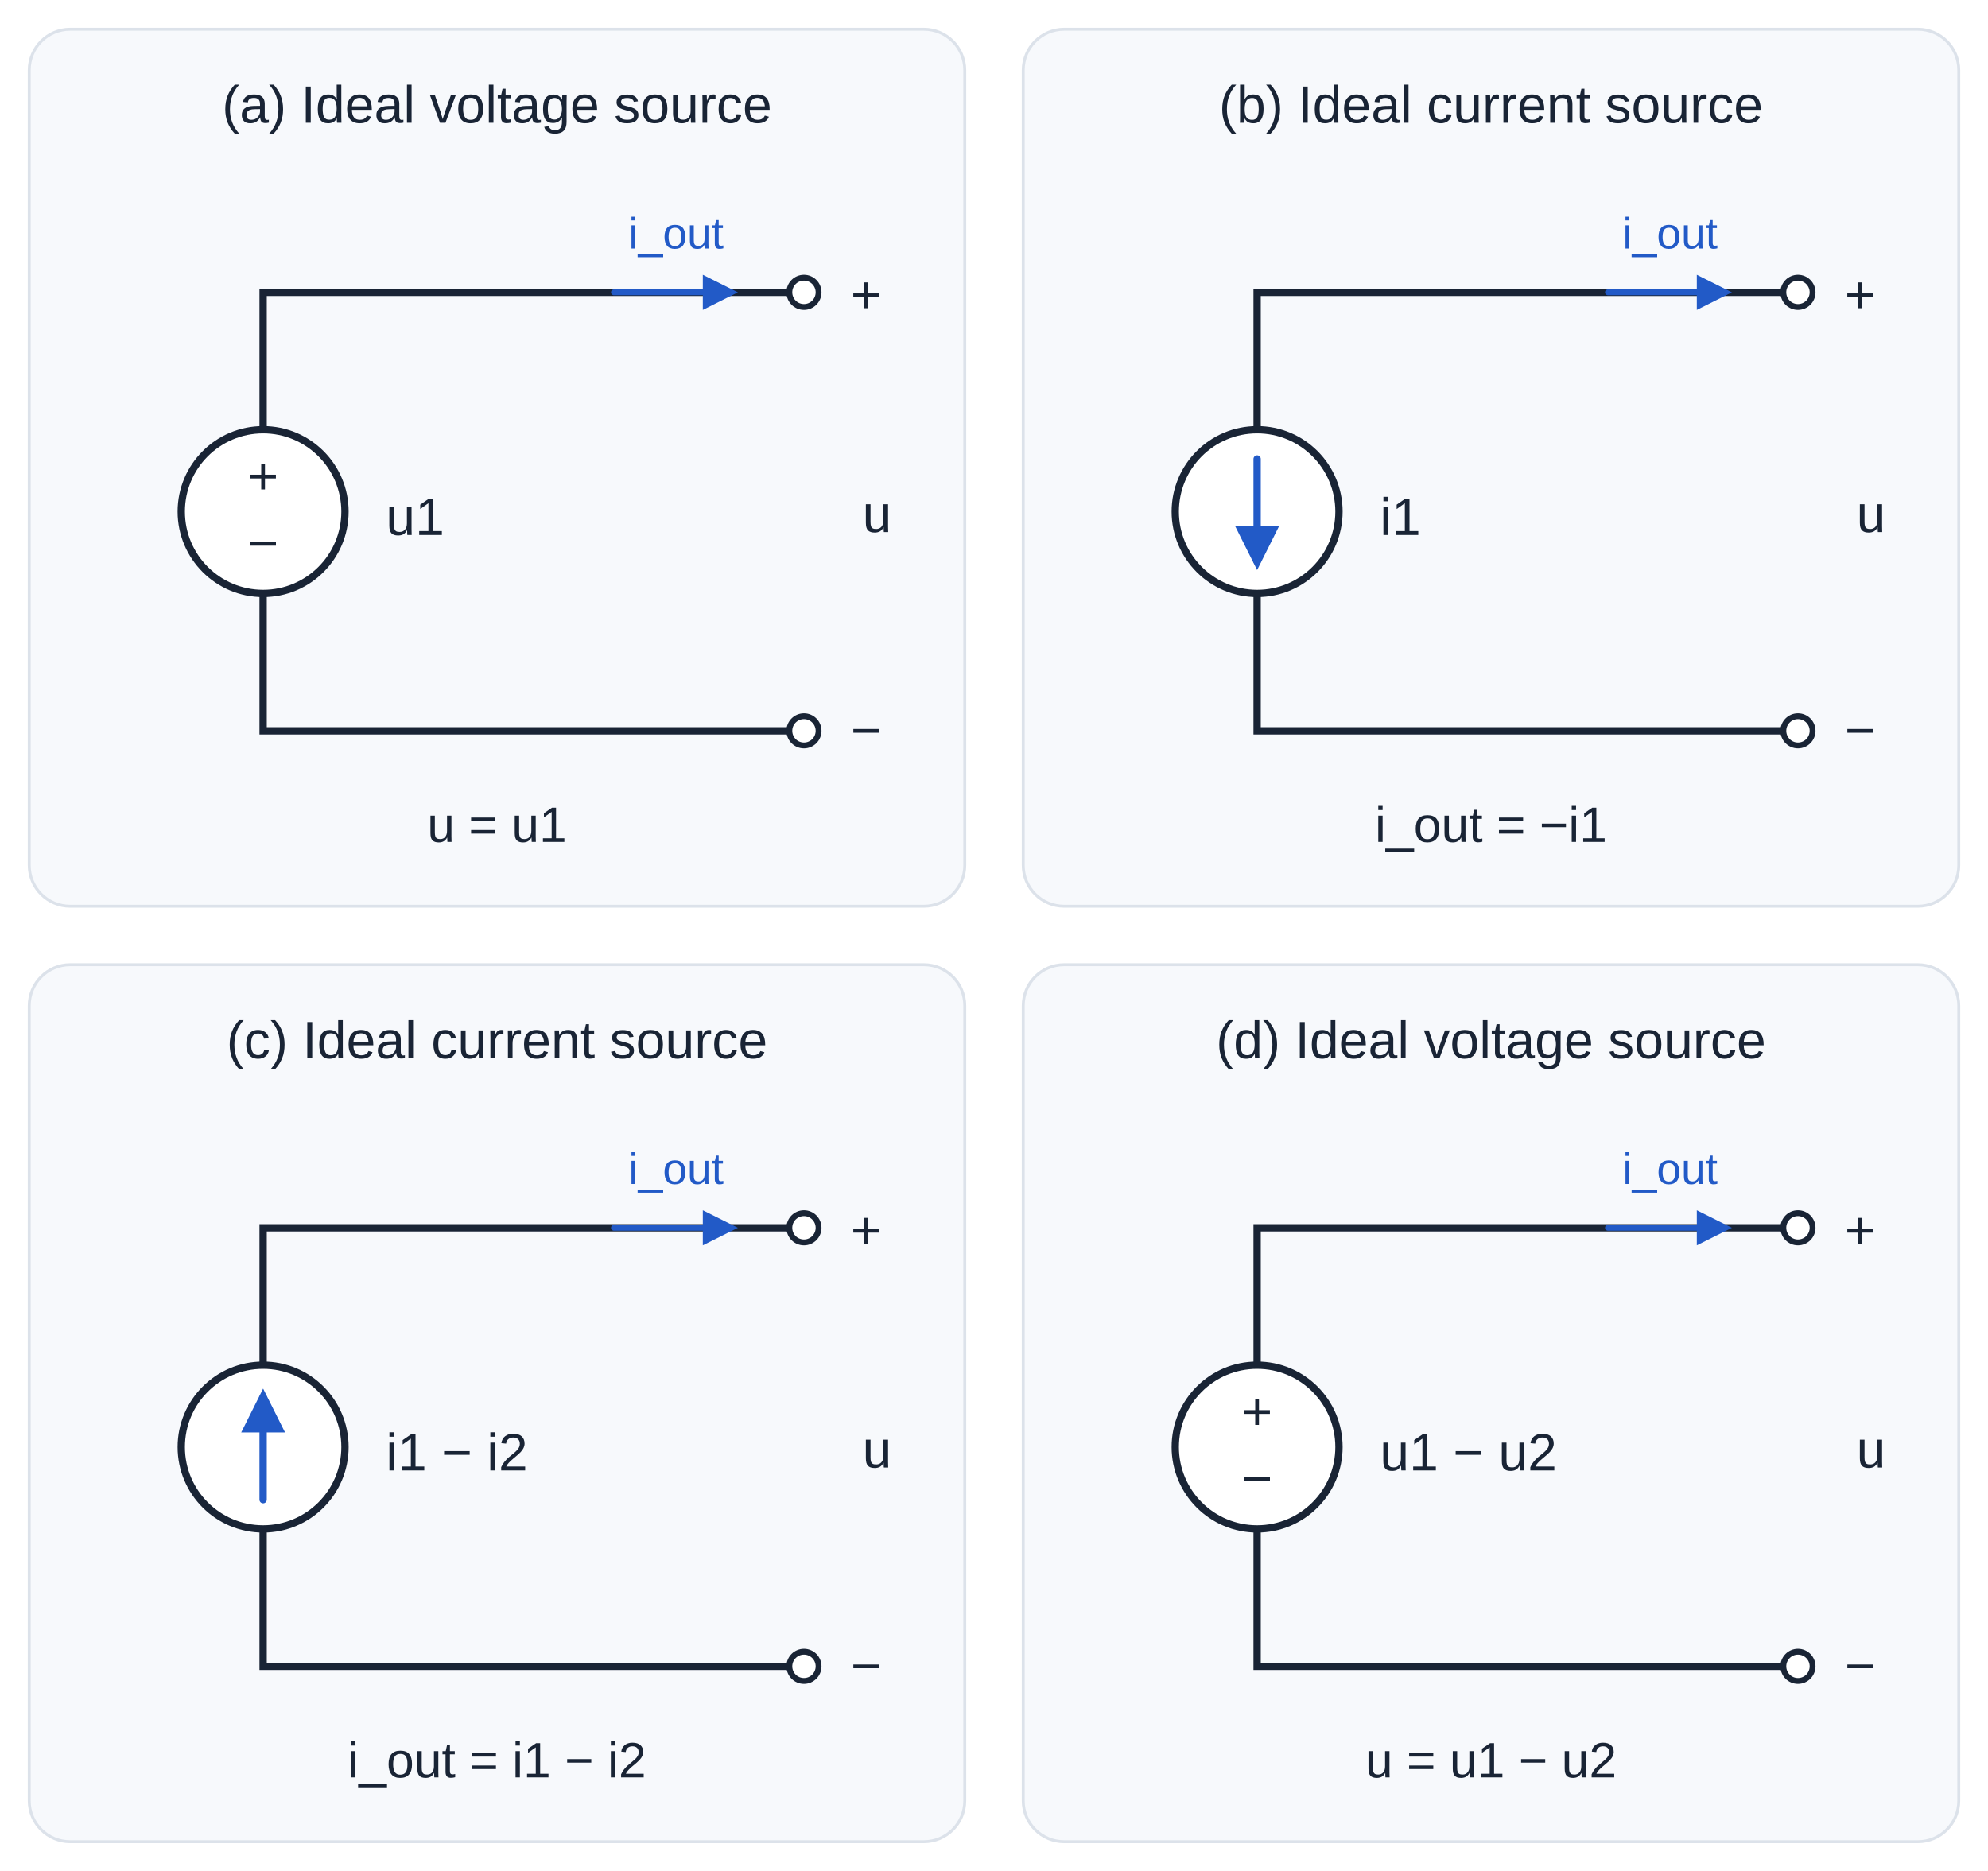
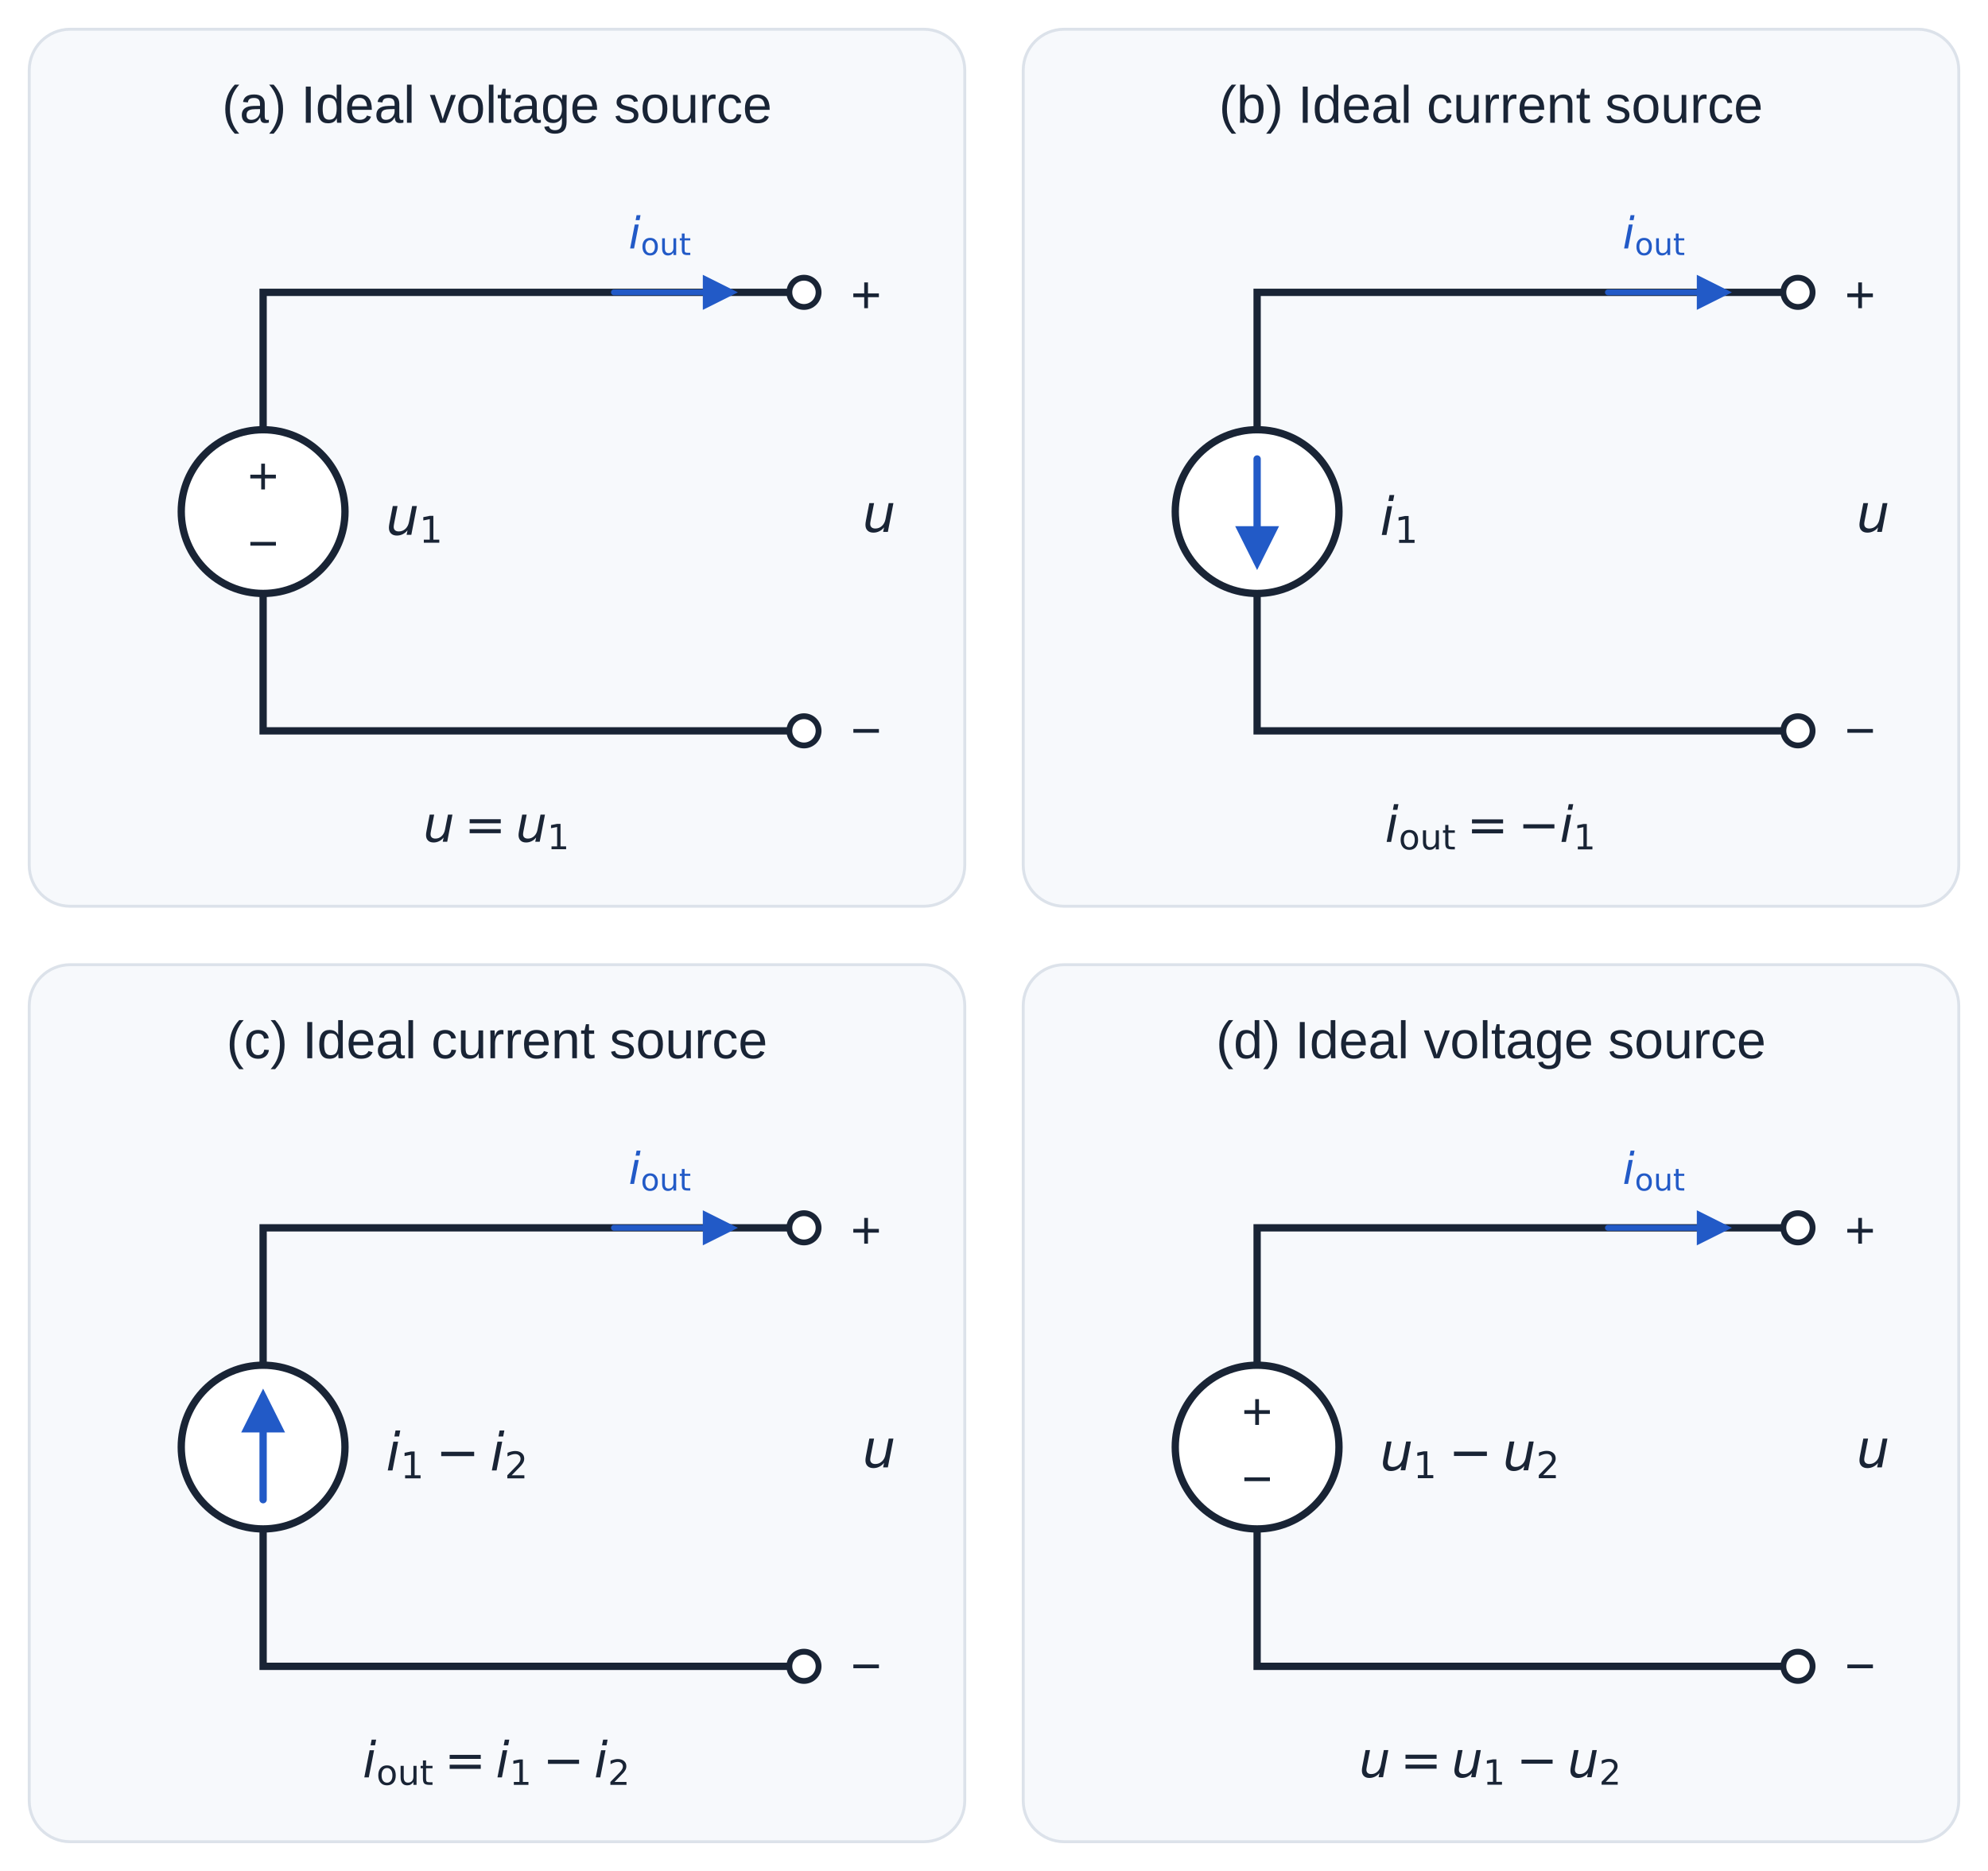
<svg xmlns="http://www.w3.org/2000/svg" width="680" height="640" viewBox="0 0 680 640" role="img">
  <defs>
    <marker id="arr" viewBox="0 0 10 10" refX="8" refY="5" markerWidth="6" markerHeight="6" orient="auto">
      <path d="M0 0L10 5L0 10Z" fill="#225ac7" />
    </marker>
  </defs>
  <rect width="100%" height="100%" fill="white" />
  <g font-family="Arial,sans-serif" fill="#192435" font-size="18" stroke-linecap="round">
    <g transform="translate(10,10)">
      <rect width="320" height="300" rx="14" fill="#f7f9fc" stroke="#dce2ea" />
      <text x="160" y="32" text-anchor="middle">(a) Ideal voltage source</text>
      <path d="M265 90H80V137M80 193V240H265" fill="none" stroke="#192435" stroke-width="2.5" />
      <circle cx="80" cy="165" r="28" fill="white" stroke="#192435" stroke-width="2.5" />
      <circle cx="265" cy="90" r="5" fill="white" stroke="#192435" stroke-width="2" />
      <circle cx="265" cy="240" r="5" fill="white" stroke="#192435" stroke-width="2" />
      <text x="281" y="97">+</text>
      <text x="281" y="246">−</text>
-       <text x="285" y="172">u</text>
-       <text x="122" y="173">u1</text>
+       <g role="img" data-math-label="true" aria-label="u">
+         <path d="M286.204 168.04 L287.357 162.1 L288.983 162.1 L287.829 167.981 Q287.742 168.411 287.703 168.718 Q287.663 169.024 287.663 169.227 Q287.663 169.975 288.119 170.386 Q288.577 170.793 289.413 170.793 Q290.712 170.793 291.66 169.916 Q292.611 169.036 292.9 167.548 L293.983 162.1 L295.6 162.1 L293.693 171.944 L292.076 171.944 L292.4 170.397 Q291.716 171.257 290.771 171.73 Q289.826 172.2 288.763 172.2 Q287.469 172.2 286.749 171.491 Q286.029 170.782 286.029 169.517 Q286.029 169.255 286.072 168.858 Q286.117 168.462 286.204 168.04 Z" fill="#192435" stroke="none" data-math-glyph="true" />
+       </g>
+       <g role="img" data-math-label="true" aria-label="u1">
+         <path d="M123.204 169.04 L124.357 163.1 L125.983 163.1 L124.829 168.981 Q124.742 169.411 124.703 169.718 Q124.663 170.024 124.663 170.227 Q124.663 170.975 125.119 171.386 Q125.578 171.793 126.413 171.793 Q127.712 171.793 128.66 170.916 Q129.611 170.036 129.9 168.548 L130.983 163.1 L132.6 163.1 L130.693 172.944 L129.076 172.944 L129.4 171.397 Q128.716 172.257 127.771 172.73 Q126.826 173.2 125.763 173.2 Q124.469 173.2 123.749 172.491 Q123.029 171.782 123.029 170.517 Q123.029 170.255 123.072 169.858 Q123.117 169.462 123.204 169.04 Z M134.971 174.598 L137.001 174.598 L137.001 167.59 L134.792 168.033 L134.792 166.901 L136.989 166.458 L138.232 166.458 L138.232 174.598 L140.261 174.598 L140.261 175.644 L134.971 175.644 L134.971 174.598 Z" fill="#192435" stroke="none" data-math-glyph="true" />
+       </g>
      <text x="80" y="159" text-anchor="middle">+</text>
      <text x="80" y="182" text-anchor="middle">−</text>
      <path d="M200 90H240" stroke="#225ac7" stroke-width="2" marker-end="url(#arr)" />
-       <text x="205" y="75" fill="#225ac7" font-size="15">i_out</text>
-       <text x="160" y="278" text-anchor="middle" font-size="17">u = u1</text>
+       <g role="img" data-math-label="true" aria-label="i_out">
+         <path d="M207.747 63.6 L209.095 63.6 L208.764 65.309 L207.416 65.309 L207.747 63.6 Z M207.13 66.795 L208.478 66.795 L206.875 74.998 L205.527 74.998 L207.13 66.795 Z M212.381 72.167 Q211.624 72.167 211.182 72.759 Q210.741 73.351 210.741 74.381 Q210.741 75.412 211.179 76.004 Q211.619 76.596 212.381 76.596 Q213.136 76.596 213.576 76.002 Q214.017 75.407 214.017 74.381 Q214.017 73.361 213.576 72.764 Q213.136 72.167 212.381 72.167 Z M212.381 71.368 Q213.612 71.368 214.314 72.168 Q215.018 72.967 215.018 74.381 Q215.018 75.791 214.314 76.595 Q213.612 77.397 212.381 77.397 Q211.146 77.397 210.446 76.595 Q209.747 75.791 209.747 74.381 Q209.747 72.967 210.446 72.168 Q211.146 71.368 212.381 71.368 Z M216.484 74.982 L216.484 71.505 L217.427 71.505 L217.427 74.946 Q217.427 75.761 217.744 76.17 Q218.062 76.577 218.699 76.577 Q219.462 76.577 219.905 76.089 Q220.349 75.602 220.349 74.76 L220.349 71.505 L221.293 71.505 L221.293 77.248 L220.349 77.248 L220.349 76.365 Q220.006 76.888 219.552 77.143 Q219.099 77.397 218.499 77.397 Q217.509 77.397 216.996 76.782 Q216.484 76.166 216.484 74.982 Z M218.858 71.368 L218.858 71.368 Z M224.169 69.875 L224.169 71.505 L226.112 71.505 L226.112 72.239 L224.169 72.239 L224.169 75.356 Q224.169 76.058 224.361 76.258 Q224.553 76.459 225.144 76.459 L226.112 76.459 L226.112 77.248 L225.144 77.248 Q224.051 77.248 223.636 76.841 Q223.221 76.432 223.221 75.356 L223.221 72.239 L222.529 72.239 L222.529 71.505 L223.221 71.505 L223.221 69.875 L224.169 69.875 Z" fill="#225ac7" stroke="none" data-math-glyph="true" />
+       </g>
+       <g role="img" data-math-label="true" aria-label="u = u1">
+         <path d="M135.892 274.26 L136.981 268.65 L138.516 268.65 L137.427 274.204 Q137.345 274.611 137.308 274.9 Q137.27 275.19 137.27 275.381 Q137.27 276.087 137.701 276.475 Q138.134 276.86 138.923 276.86 Q140.15 276.86 141.045 276.032 Q141.943 275.2 142.216 273.795 L143.239 268.65 L144.766 268.65 L142.965 277.947 L141.438 277.947 L141.744 276.486 Q141.098 277.299 140.206 277.745 Q139.313 278.189 138.309 278.189 Q137.087 278.189 136.407 277.519 Q135.727 276.85 135.727 275.655 Q135.727 275.408 135.767 275.033 Q135.81 274.658 135.892 274.26 Z M150.642 270.228 L161.283 270.228 L161.283 271.622 L150.642 271.622 L150.642 270.228 Z M150.642 273.615 L161.283 273.615 L161.283 275.025 L150.642 275.025 L150.642 273.615 Z M167.534 274.26 L168.624 268.65 L170.159 268.65 L169.07 274.204 Q168.987 274.611 168.95 274.9 Q168.913 275.19 168.913 275.381 Q168.913 276.087 169.343 276.475 Q169.776 276.86 170.565 276.86 Q171.792 276.86 172.688 276.032 Q173.585 275.2 173.859 273.795 L174.882 268.65 L176.409 268.65 L174.608 277.947 L173.081 277.947 L173.386 276.486 Q172.741 277.299 171.848 277.745 Q170.956 278.189 169.952 278.189 Q168.73 278.189 168.05 277.519 Q167.37 276.85 167.37 275.655 Q167.37 275.408 167.41 275.033 Q167.452 274.658 167.534 274.26 Z M178.648 279.51 L180.565 279.51 L180.565 272.89 L178.479 273.309 L178.479 272.239 L180.554 271.821 L181.727 271.821 L181.727 279.51 L183.644 279.51 L183.644 280.497 L178.648 280.497 L178.648 279.51 Z" fill="#192435" stroke="none" data-math-glyph="true" />
+       </g>
    </g>
    <g transform="translate(350,10)">
      <rect width="320" height="300" rx="14" fill="#f7f9fc" stroke="#dce2ea" />
      <text x="160" y="32" text-anchor="middle">(b) Ideal current source</text>
      <path d="M265 90H80V137M80 193V240H265" fill="none" stroke="#192435" stroke-width="2.5" />
      <circle cx="80" cy="165" r="28" fill="white" stroke="#192435" stroke-width="2.5" />
      <circle cx="265" cy="90" r="5" fill="white" stroke="#192435" stroke-width="2" />
      <circle cx="265" cy="240" r="5" fill="white" stroke="#192435" stroke-width="2" />
      <text x="281" y="97">+</text>
      <text x="281" y="246">−</text>
-       <text x="285" y="172">u</text>
-       <text x="122" y="173">i1</text>
+       <g role="img" data-math-label="true" aria-label="u">
+         <path d="M286.204 168.04 L287.357 162.1 L288.983 162.1 L287.829 167.981 Q287.742 168.411 287.703 168.718 Q287.663 169.024 287.663 169.227 Q287.663 169.975 288.119 170.386 Q288.577 170.793 289.413 170.793 Q290.712 170.793 291.66 169.916 Q292.611 169.036 292.9 167.548 L293.983 162.1 L295.6 162.1 L293.693 171.944 L292.076 171.944 L292.4 170.397 Q291.716 171.257 290.771 171.73 Q289.826 172.2 288.763 172.2 Q287.469 172.2 286.749 171.491 Q286.029 170.782 286.029 169.517 Q286.029 169.255 286.072 168.858 Q286.117 168.462 286.204 168.04 Z" fill="#192435" stroke="none" data-math-glyph="true" />
+       </g>
+       <g role="img" data-math-label="true" aria-label="i1">
+         <path d="M125.296 159.32 L126.913 159.32 L126.517 161.37 L124.9 161.37 L125.296 159.32 Z M124.557 163.153 L126.174 163.153 L124.25 172.997 L122.633 172.997 L124.557 163.153 Z M128.564 174.652 L130.594 174.652 L130.594 167.643 L128.385 168.086 L128.385 166.954 L130.582 166.511 L131.824 166.511 L131.824 174.652 L133.854 174.652 L133.854 175.697 L128.564 175.697 L128.564 174.652 Z" fill="#192435" stroke="none" data-math-glyph="true" />
+       </g>
      <path d="M80 147V182" fill="none" stroke="#225ac7" stroke-width="2.5" marker-end="url(#arr)" />
      <path d="M200 90H240" stroke="#225ac7" stroke-width="2" marker-end="url(#arr)" />
-       <text x="205" y="75" fill="#225ac7" font-size="15">i_out</text>
-       <text x="160" y="278" text-anchor="middle" font-size="17">i_out = −i1</text>
+       <g role="img" data-math-label="true" aria-label="i_out">
+         <path d="M207.747 63.6 L209.095 63.6 L208.764 65.309 L207.416 65.309 L207.747 63.6 Z M207.13 66.795 L208.478 66.795 L206.875 74.998 L205.527 74.998 L207.13 66.795 Z M212.381 72.167 Q211.624 72.167 211.182 72.759 Q210.741 73.351 210.741 74.381 Q210.741 75.412 211.179 76.004 Q211.619 76.596 212.381 76.596 Q213.136 76.596 213.576 76.002 Q214.017 75.407 214.017 74.381 Q214.017 73.361 213.576 72.764 Q213.136 72.167 212.381 72.167 Z M212.381 71.368 Q213.612 71.368 214.314 72.168 Q215.018 72.967 215.018 74.381 Q215.018 75.791 214.314 76.595 Q213.612 77.397 212.381 77.397 Q211.146 77.397 210.446 76.595 Q209.747 75.791 209.747 74.381 Q209.747 72.967 210.446 72.168 Q211.146 71.368 212.381 71.368 Z M216.484 74.982 L216.484 71.505 L217.427 71.505 L217.427 74.946 Q217.427 75.761 217.744 76.17 Q218.062 76.577 218.699 76.577 Q219.462 76.577 219.905 76.089 Q220.349 75.602 220.349 74.76 L220.349 71.505 L221.293 71.505 L221.293 77.248 L220.349 77.248 L220.349 76.365 Q220.006 76.888 219.552 77.143 Q219.099 77.397 218.499 77.397 Q217.509 77.397 216.996 76.782 Q216.484 76.166 216.484 74.982 Z M218.858 71.368 L218.858 71.368 Z M224.169 69.875 L224.169 71.505 L226.112 71.505 L226.112 72.239 L224.169 72.239 L224.169 75.356 Q224.169 76.058 224.361 76.258 Q224.553 76.459 225.144 76.459 L226.112 76.459 L226.112 77.248 L225.144 77.248 Q224.051 77.248 223.636 76.841 Q223.221 76.432 223.221 75.356 L223.221 72.239 L222.529 72.239 L222.529 71.505 L223.221 71.505 L223.221 69.875 L224.169 69.875 Z" fill="#225ac7" stroke="none" data-math-glyph="true" />
+       </g>
+       <g role="img" data-math-label="true" aria-label="i_out = −i1">
+         <path d="M126.818 265.08 L128.345 265.08 L127.971 267.016 L126.444 267.016 L126.818 265.08 Z M126.12 268.7 L127.647 268.7 L125.83 277.997 L124.303 277.997 L126.12 268.7 Z M132.071 274.789 Q131.212 274.789 130.711 275.46 Q130.211 276.131 130.211 277.299 Q130.211 278.467 130.708 279.138 Q131.206 279.809 132.071 279.809 Q132.926 279.809 133.424 279.136 Q133.924 278.461 133.924 277.299 Q133.924 276.142 133.424 275.466 Q132.926 274.789 132.071 274.789 Z M132.071 273.883 Q133.465 273.883 134.261 274.791 Q135.059 275.696 135.059 277.299 Q135.059 278.896 134.261 279.807 Q133.465 280.717 132.071 280.717 Q130.671 280.717 129.877 279.807 Q129.084 278.896 129.084 277.299 Q129.084 275.696 129.877 274.791 Q130.671 273.883 132.071 273.883 Z M136.72 277.98 L136.72 274.04 L137.789 274.04 L137.789 277.939 Q137.789 278.863 138.148 279.326 Q138.509 279.787 139.23 279.787 Q140.095 279.787 140.597 279.235 Q141.101 278.682 141.101 277.729 L141.101 274.04 L142.17 274.04 L142.17 280.547 L141.101 280.547 L141.101 279.547 Q140.712 280.14 140.197 280.428 Q139.684 280.717 139.004 280.717 Q137.882 280.717 137.3 280.019 Q136.72 279.322 136.72 277.98 Z M139.411 273.883 L139.411 273.883 Z M145.43 272.191 L145.43 274.04 L147.632 274.04 L147.632 274.871 L145.43 274.871 L145.43 278.403 Q145.43 279.199 145.648 279.426 Q145.865 279.653 146.535 279.653 L147.632 279.653 L147.632 280.547 L146.535 280.547 Q145.296 280.547 144.826 280.086 Q144.355 279.623 144.355 278.403 L144.355 274.871 L143.571 274.871 L143.571 274.04 L144.355 274.04 L144.355 272.191 L145.43 272.191 Z M153.495 270.278 L164.135 270.278 L164.135 271.673 L153.495 271.673 L153.495 270.278 Z M153.495 273.665 L164.135 273.665 L164.135 275.075 L153.495 275.075 L153.495 273.665 Z M171.051 271.962 L181.692 271.962 L181.692 273.373 L171.051 273.373 L171.051 271.962 Z M186.607 265.08 L188.134 265.08 L187.76 267.016 L186.232 267.016 L186.607 265.08 Z M185.908 268.7 L187.436 268.7 L185.619 277.997 L184.092 277.997 L185.908 268.7 Z M189.693 279.56 L191.61 279.56 L191.61 272.941 L189.524 273.359 L189.524 272.29 L191.599 271.871 L192.772 271.871 L192.772 279.56 L194.69 279.56 L194.69 280.547 L189.693 280.547 L189.693 279.56 Z" fill="#192435" stroke="none" data-math-glyph="true" />
+       </g>
    </g>
    <g transform="translate(10,330)">
      <rect width="320" height="300" rx="14" fill="#f7f9fc" stroke="#dce2ea" />
      <text x="160" y="32" text-anchor="middle">(c) Ideal current source</text>
      <path d="M265 90H80V137M80 193V240H265" fill="none" stroke="#192435" stroke-width="2.5" />
      <circle cx="80" cy="165" r="28" fill="white" stroke="#192435" stroke-width="2.5" />
      <circle cx="265" cy="90" r="5" fill="white" stroke="#192435" stroke-width="2" />
      <circle cx="265" cy="240" r="5" fill="white" stroke="#192435" stroke-width="2" />
      <text x="281" y="97">+</text>
      <text x="281" y="246">−</text>
-       <text x="285" y="172">u</text>
-       <text x="122" y="173">i1 − i2</text>
+       <g role="img" data-math-label="true" aria-label="u">
+         <path d="M286.204 168.04 L287.357 162.1 L288.983 162.1 L287.829 167.981 Q287.742 168.411 287.703 168.718 Q287.663 169.024 287.663 169.227 Q287.663 169.975 288.119 170.386 Q288.577 170.793 289.413 170.793 Q290.712 170.793 291.66 169.916 Q292.611 169.036 292.9 167.548 L293.983 162.1 L295.6 162.1 L293.693 171.944 L292.076 171.944 L292.4 170.397 Q291.716 171.257 290.771 171.73 Q289.826 172.2 288.763 172.2 Q287.469 172.2 286.749 171.491 Q286.029 170.782 286.029 169.517 Q286.029 169.255 286.072 168.858 Q286.117 168.462 286.204 168.04 Z" fill="#192435" stroke="none" data-math-glyph="true" />
+       </g>
+       <g role="img" data-math-label="true" aria-label="i1 − i2">
+         <path d="M125.296 159.32 L126.913 159.32 L126.517 161.37 L124.9 161.37 L125.296 159.32 Z M124.557 163.153 L126.174 163.153 L124.25 172.997 L122.633 172.997 L124.557 163.153 Z M128.564 174.652 L130.594 174.652 L130.594 167.643 L128.385 168.086 L128.385 166.954 L130.582 166.511 L131.824 166.511 L131.824 174.652 L133.854 174.652 L133.854 175.697 L128.564 175.697 L128.564 174.652 Z M140.923 166.607 L152.19 166.607 L152.19 168.101 L140.923 168.101 L140.923 166.607 Z M160.902 159.32 L162.519 159.32 L162.122 161.37 L160.505 161.37 L160.902 159.32 Z M160.162 163.153 L161.779 163.153 L159.855 172.997 L158.238 172.997 L160.162 163.153 Z M165.024 174.652 L169.361 174.652 L169.361 175.697 L163.53 175.697 L163.53 174.652 Q164.236 173.919 165.457 172.687 Q166.68 171.453 166.993 171.094 Q167.589 170.425 167.826 169.96 Q168.064 169.496 168.064 169.047 Q168.064 168.314 167.55 167.854 Q167.036 167.391 166.211 167.391 Q165.626 167.391 164.977 167.594 Q164.329 167.797 163.591 168.21 L163.591 166.954 Q164.341 166.653 164.992 166.499 Q165.646 166.346 166.188 166.346 Q167.615 166.346 168.463 167.06 Q169.312 167.773 169.312 168.966 Q169.312 169.533 169.099 170.041 Q168.889 170.547 168.328 171.236 Q168.174 171.415 167.349 172.268 Q166.526 173.12 165.024 174.652 Z" fill="#192435" stroke="none" data-math-glyph="true" />
+       </g>
      <path d="M80 183V148" fill="none" stroke="#225ac7" stroke-width="2.5" marker-end="url(#arr)" />
      <path d="M200 90H240" stroke="#225ac7" stroke-width="2" marker-end="url(#arr)" />
-       <text x="205" y="75" fill="#225ac7" font-size="15">i_out</text>
-       <text x="160" y="278" text-anchor="middle" font-size="17">i_out = i1 − i2</text>
+       <g role="img" data-math-label="true" aria-label="i_out">
+         <path d="M207.747 63.6 L209.095 63.6 L208.764 65.309 L207.416 65.309 L207.747 63.6 Z M207.13 66.795 L208.478 66.795 L206.875 74.998 L205.527 74.998 L207.13 66.795 Z M212.381 72.167 Q211.624 72.167 211.182 72.759 Q210.741 73.351 210.741 74.381 Q210.741 75.412 211.179 76.004 Q211.619 76.596 212.381 76.596 Q213.136 76.596 213.576 76.002 Q214.017 75.407 214.017 74.381 Q214.017 73.361 213.576 72.764 Q213.136 72.167 212.381 72.167 Z M212.381 71.368 Q213.612 71.368 214.314 72.168 Q215.018 72.967 215.018 74.381 Q215.018 75.791 214.314 76.595 Q213.612 77.397 212.381 77.397 Q211.146 77.397 210.446 76.595 Q209.747 75.791 209.747 74.381 Q209.747 72.967 210.446 72.168 Q211.146 71.368 212.381 71.368 Z M216.484 74.982 L216.484 71.505 L217.427 71.505 L217.427 74.946 Q217.427 75.761 217.744 76.17 Q218.062 76.577 218.699 76.577 Q219.462 76.577 219.905 76.089 Q220.349 75.602 220.349 74.76 L220.349 71.505 L221.293 71.505 L221.293 77.248 L220.349 77.248 L220.349 76.365 Q220.006 76.888 219.552 77.143 Q219.099 77.397 218.499 77.397 Q217.509 77.397 216.996 76.782 Q216.484 76.166 216.484 74.982 Z M218.858 71.368 L218.858 71.368 Z M224.169 69.875 L224.169 71.505 L226.112 71.505 L226.112 72.239 L224.169 72.239 L224.169 75.356 Q224.169 76.058 224.361 76.258 Q224.553 76.459 225.144 76.459 L226.112 76.459 L226.112 77.248 L225.144 77.248 Q224.051 77.248 223.636 76.841 Q223.221 76.432 223.221 75.356 L223.221 72.239 L222.529 72.239 L222.529 71.505 L223.221 71.505 L223.221 69.875 L224.169 69.875 Z" fill="#225ac7" stroke="none" data-math-glyph="true" />
+       </g>
+       <g role="img" data-math-label="true" aria-label="i_out = i1 − i2">
+         <path d="M117.128 265.08 L118.655 265.08 L118.281 267.016 L116.754 267.016 L117.128 265.08 Z M116.43 268.7 L117.957 268.7 L116.14 277.997 L114.613 277.997 L116.43 268.7 Z M122.381 274.789 Q121.522 274.789 121.021 275.46 Q120.521 276.131 120.521 277.299 Q120.521 278.467 121.018 279.138 Q121.516 279.809 122.381 279.809 Q123.236 279.809 123.734 279.136 Q124.234 278.461 124.234 277.299 Q124.234 276.142 123.734 275.466 Q123.236 274.789 122.381 274.789 Z M122.381 273.883 Q123.775 273.883 124.571 274.791 Q125.369 275.696 125.369 277.299 Q125.369 278.896 124.571 279.807 Q123.775 280.717 122.381 280.717 Q120.981 280.717 120.187 279.807 Q119.394 278.896 119.394 277.299 Q119.394 275.696 120.187 274.791 Q120.981 273.883 122.381 273.883 Z M127.03 277.98 L127.03 274.04 L128.099 274.04 L128.099 277.939 Q128.099 278.863 128.458 279.326 Q128.819 279.787 129.54 279.787 Q130.405 279.787 130.907 279.235 Q131.411 278.682 131.411 277.729 L131.411 274.04 L132.48 274.04 L132.48 280.547 L131.411 280.547 L131.411 279.547 Q131.022 280.14 130.507 280.428 Q129.994 280.717 129.314 280.717 Q128.192 280.717 127.61 280.019 Q127.03 279.322 127.03 277.98 Z M129.721 273.883 L129.721 273.883 Z M135.74 272.191 L135.74 274.04 L137.942 274.04 L137.942 274.871 L135.74 274.871 L135.74 278.403 Q135.74 279.199 135.958 279.426 Q136.175 279.653 136.845 279.653 L137.942 279.653 L137.942 280.547 L136.845 280.547 Q135.606 280.547 135.136 280.086 Q134.665 279.623 134.665 278.403 L134.665 274.871 L133.881 274.871 L133.881 274.04 L134.665 274.04 L134.665 272.191 L135.74 272.191 Z M143.805 270.278 L154.445 270.278 L154.445 271.673 L143.805 271.673 L143.805 270.278 Z M143.805 273.665 L154.445 273.665 L154.445 275.075 L143.805 275.075 L143.805 273.665 Z M162.673 265.08 L164.2 265.08 L163.826 267.016 L162.298 267.016 L162.673 265.08 Z M161.974 268.7 L163.502 268.7 L161.685 277.997 L160.157 277.997 L161.974 268.7 Z M165.759 279.56 L167.676 279.56 L167.676 272.941 L165.59 273.359 L165.59 272.29 L167.665 271.871 L168.838 271.871 L168.838 279.56 L170.755 279.56 L170.755 280.547 L165.759 280.547 L165.759 279.56 Z M177.432 271.962 L188.073 271.962 L188.073 273.373 L177.432 273.373 L177.432 271.962 Z M196.3 265.08 L197.827 265.08 L197.453 267.016 L195.926 267.016 L196.3 265.08 Z M195.602 268.7 L197.129 268.7 L195.312 277.997 L193.785 277.997 L195.602 268.7 Z M200.193 279.56 L204.29 279.56 L204.29 280.547 L198.782 280.547 L198.782 279.56 Q199.45 278.868 200.603 277.704 Q201.757 276.539 202.053 276.2 Q202.616 275.568 202.839 275.129 Q203.064 274.69 203.064 274.266 Q203.064 273.575 202.579 273.14 Q202.094 272.703 201.315 272.703 Q200.762 272.703 200.149 272.894 Q199.537 273.086 198.84 273.476 L198.84 272.29 Q199.548 272.005 200.164 271.86 Q200.781 271.715 201.292 271.715 Q202.64 271.715 203.442 272.39 Q204.243 273.063 204.243 274.19 Q204.243 274.726 204.042 275.205 Q203.843 275.683 203.314 276.334 Q203.168 276.503 202.389 277.308 Q201.612 278.113 200.193 279.56 Z" fill="#192435" stroke="none" data-math-glyph="true" />
+       </g>
    </g>
    <g transform="translate(350,330)">
      <rect width="320" height="300" rx="14" fill="#f7f9fc" stroke="#dce2ea" />
      <text x="160" y="32" text-anchor="middle">(d) Ideal voltage source</text>
      <path d="M265 90H80V137M80 193V240H265" fill="none" stroke="#192435" stroke-width="2.5" />
      <circle cx="80" cy="165" r="28" fill="white" stroke="#192435" stroke-width="2.5" />
      <circle cx="265" cy="90" r="5" fill="white" stroke="#192435" stroke-width="2" />
      <circle cx="265" cy="240" r="5" fill="white" stroke="#192435" stroke-width="2" />
      <text x="281" y="97">+</text>
      <text x="281" y="246">−</text>
-       <text x="285" y="172">u</text>
-       <text x="122" y="173">u1 − u2</text>
+       <g role="img" data-math-label="true" aria-label="u">
+         <path d="M286.204 168.04 L287.357 162.1 L288.983 162.1 L287.829 167.981 Q287.742 168.411 287.703 168.718 Q287.663 169.024 287.663 169.227 Q287.663 169.975 288.119 170.386 Q288.577 170.793 289.413 170.793 Q290.712 170.793 291.66 169.916 Q292.611 169.036 292.9 167.548 L293.983 162.1 L295.6 162.1 L293.693 171.944 L292.076 171.944 L292.4 170.397 Q291.716 171.257 290.771 171.73 Q289.826 172.2 288.763 172.2 Q287.469 172.2 286.749 171.491 Q286.029 170.782 286.029 169.517 Q286.029 169.255 286.072 168.858 Q286.117 168.462 286.204 168.04 Z" fill="#192435" stroke="none" data-math-glyph="true" />
+       </g>
+       <g role="img" data-math-label="true" aria-label="u1 − u2">
+         <path d="M123.204 169.04 L124.357 163.1 L125.983 163.1 L124.829 168.981 Q124.742 169.411 124.703 169.718 Q124.663 170.024 124.663 170.227 Q124.663 170.975 125.119 171.386 Q125.578 171.793 126.413 171.793 Q127.712 171.793 128.66 170.916 Q129.611 170.036 129.9 168.548 L130.983 163.1 L132.6 163.1 L130.693 172.944 L129.076 172.944 L129.4 171.397 Q128.716 172.257 127.771 172.73 Q126.826 173.2 125.763 173.2 Q124.469 173.2 123.749 172.491 Q123.029 171.782 123.029 170.517 Q123.029 170.255 123.072 169.858 Q123.117 169.462 123.204 169.04 Z M134.971 174.598 L137.001 174.598 L137.001 167.59 L134.792 168.033 L134.792 166.901 L136.989 166.458 L138.232 166.458 L138.232 174.598 L140.261 174.598 L140.261 175.644 L134.971 175.644 L134.971 174.598 Z M147.331 166.554 L158.597 166.554 L158.597 168.047 L147.331 168.047 L147.331 166.554 Z M165.216 169.04 L166.369 163.1 L167.995 163.1 L166.842 168.981 Q166.755 169.411 166.715 169.718 Q166.676 170.024 166.676 170.227 Q166.676 170.975 167.132 171.386 Q167.59 171.793 168.425 171.793 Q169.725 171.793 170.673 170.916 Q171.623 170.036 171.913 168.548 L172.996 163.1 L174.613 163.1 L172.706 172.944 L171.089 172.944 L171.412 171.397 Q170.729 172.257 169.784 172.73 Q168.839 173.2 167.776 173.2 Q166.482 173.2 165.762 172.491 Q165.042 171.782 165.042 170.517 Q165.042 170.255 165.084 169.858 Q165.129 169.462 165.216 169.04 Z M177.838 174.598 L182.176 174.598 L182.176 175.644 L176.344 175.644 L176.344 174.598 Q177.051 173.866 178.272 172.634 Q179.494 171.399 179.807 171.041 Q180.404 170.371 180.64 169.907 Q180.878 169.442 180.878 168.993 Q180.878 168.261 180.364 167.8 Q179.85 167.338 179.026 167.338 Q178.441 167.338 177.791 167.54 Q177.143 167.743 176.405 168.157 L176.405 166.901 Q177.155 166.599 177.807 166.446 Q178.461 166.292 179.002 166.292 Q180.429 166.292 181.278 167.007 Q182.126 167.72 182.126 168.913 Q182.126 169.48 181.914 169.988 Q181.703 170.493 181.142 171.183 Q180.988 171.362 180.164 172.214 Q179.341 173.067 177.838 174.598 Z" fill="#192435" stroke="none" data-math-glyph="true" />
+       </g>
      <text x="80" y="159" text-anchor="middle">+</text>
      <text x="80" y="182" text-anchor="middle">−</text>
      <path d="M200 90H240" stroke="#225ac7" stroke-width="2" marker-end="url(#arr)" />
-       <text x="205" y="75" fill="#225ac7" font-size="15">i_out</text>
-       <text x="160" y="278" text-anchor="middle" font-size="17">u = u1 − u2</text>
+       <g role="img" data-math-label="true" aria-label="i_out">
+         <path d="M207.747 63.6 L209.095 63.6 L208.764 65.309 L207.416 65.309 L207.747 63.6 Z M207.13 66.795 L208.478 66.795 L206.875 74.998 L205.527 74.998 L207.13 66.795 Z M212.381 72.167 Q211.624 72.167 211.182 72.759 Q210.741 73.351 210.741 74.381 Q210.741 75.412 211.179 76.004 Q211.619 76.596 212.381 76.596 Q213.136 76.596 213.576 76.002 Q214.017 75.407 214.017 74.381 Q214.017 73.361 213.576 72.764 Q213.136 72.167 212.381 72.167 Z M212.381 71.368 Q213.612 71.368 214.314 72.168 Q215.018 72.967 215.018 74.381 Q215.018 75.791 214.314 76.595 Q213.612 77.397 212.381 77.397 Q211.146 77.397 210.446 76.595 Q209.747 75.791 209.747 74.381 Q209.747 72.967 210.446 72.168 Q211.146 71.368 212.381 71.368 Z M216.484 74.982 L216.484 71.505 L217.427 71.505 L217.427 74.946 Q217.427 75.761 217.744 76.17 Q218.062 76.577 218.699 76.577 Q219.462 76.577 219.905 76.089 Q220.349 75.602 220.349 74.76 L220.349 71.505 L221.293 71.505 L221.293 77.248 L220.349 77.248 L220.349 76.365 Q220.006 76.888 219.552 77.143 Q219.099 77.397 218.499 77.397 Q217.509 77.397 216.996 76.782 Q216.484 76.166 216.484 74.982 Z M218.858 71.368 L218.858 71.368 Z M224.169 69.875 L224.169 71.505 L226.112 71.505 L226.112 72.239 L224.169 72.239 L224.169 75.356 Q224.169 76.058 224.361 76.258 Q224.553 76.459 225.144 76.459 L226.112 76.459 L226.112 77.248 L225.144 77.248 Q224.051 77.248 223.636 76.841 Q223.221 76.432 223.221 75.356 L223.221 72.239 L222.529 72.239 L222.529 71.505 L223.221 71.505 L223.221 69.875 L224.169 69.875 Z" fill="#225ac7" stroke="none" data-math-glyph="true" />
+       </g>
+       <g role="img" data-math-label="true" aria-label="u = u1 − u2">
+         <path d="M116.002 274.26 L117.091 268.65 L118.626 268.65 L117.537 274.204 Q117.455 274.611 117.418 274.9 Q117.38 275.19 117.38 275.381 Q117.38 276.087 117.811 276.475 Q118.244 276.86 119.033 276.86 Q120.26 276.86 121.155 276.032 Q122.053 275.2 122.326 273.795 L123.349 268.65 L124.876 268.65 L123.075 277.947 L121.548 277.947 L121.854 276.486 Q121.208 277.299 120.316 277.745 Q119.423 278.189 118.419 278.189 Q117.197 278.189 116.517 277.519 Q115.837 276.85 115.837 275.655 Q115.837 275.408 115.877 275.033 Q115.92 274.658 116.002 274.26 Z M130.752 270.228 L141.393 270.228 L141.393 271.622 L130.752 271.622 L130.752 270.228 Z M130.752 273.615 L141.393 273.615 L141.393 275.025 L130.752 275.025 L130.752 273.615 Z M147.644 274.26 L148.734 268.65 L150.269 268.65 L149.18 274.204 Q149.097 274.611 149.06 274.9 Q149.023 275.19 149.023 275.381 Q149.023 276.087 149.453 276.475 Q149.886 276.86 150.675 276.86 Q151.902 276.86 152.798 276.032 Q153.695 275.2 153.969 273.795 L154.992 268.65 L156.519 268.65 L154.718 277.947 L153.191 277.947 L153.496 276.486 Q152.851 277.299 151.958 277.745 Q151.066 278.189 150.062 278.189 Q148.84 278.189 148.16 277.519 Q147.48 276.85 147.48 275.655 Q147.48 275.408 147.52 275.033 Q147.562 274.658 147.644 274.26 Z M158.758 279.51 L160.675 279.51 L160.675 272.89 L158.589 273.309 L158.589 272.239 L160.664 271.821 L161.837 271.821 L161.837 279.51 L163.754 279.51 L163.754 280.497 L158.758 280.497 L158.758 279.51 Z M170.431 271.912 L181.072 271.912 L181.072 273.322 L170.431 273.322 L170.431 271.912 Z M187.323 274.26 L188.412 268.65 L189.947 268.65 L188.858 274.204 Q188.776 274.611 188.739 274.9 Q188.702 275.19 188.702 275.381 Q188.702 276.087 189.132 276.475 Q189.565 276.86 190.354 276.86 Q191.581 276.86 192.476 276.032 Q193.374 275.2 193.648 273.795 L194.67 268.65 L196.198 268.65 L194.397 277.947 L192.869 277.947 L193.175 276.486 Q192.529 277.299 191.637 277.745 Q190.744 278.189 189.74 278.189 Q188.518 278.189 187.838 277.519 Q187.158 276.85 187.158 275.655 Q187.158 275.408 187.198 275.033 Q187.241 274.658 187.323 274.26 Z M199.244 279.51 L203.34 279.51 L203.34 280.497 L197.833 280.497 L197.833 279.51 Q198.5 278.818 199.653 277.654 Q200.808 276.488 201.103 276.15 Q201.667 275.517 201.89 275.079 Q202.115 274.64 202.115 274.216 Q202.115 273.524 201.629 273.089 Q201.144 272.652 200.365 272.652 Q199.813 272.652 199.199 272.844 Q198.588 273.035 197.89 273.426 L197.89 272.239 Q198.599 271.955 199.214 271.81 Q199.831 271.665 200.343 271.665 Q201.691 271.665 202.492 272.34 Q203.294 273.013 203.294 274.14 Q203.294 274.675 203.093 275.155 Q202.894 275.633 202.364 276.284 Q202.219 276.453 201.44 277.258 Q200.663 278.063 199.244 279.51 Z" fill="#192435" stroke="none" data-math-glyph="true" />
+       </g>
    </g>
  </g>
</svg>
